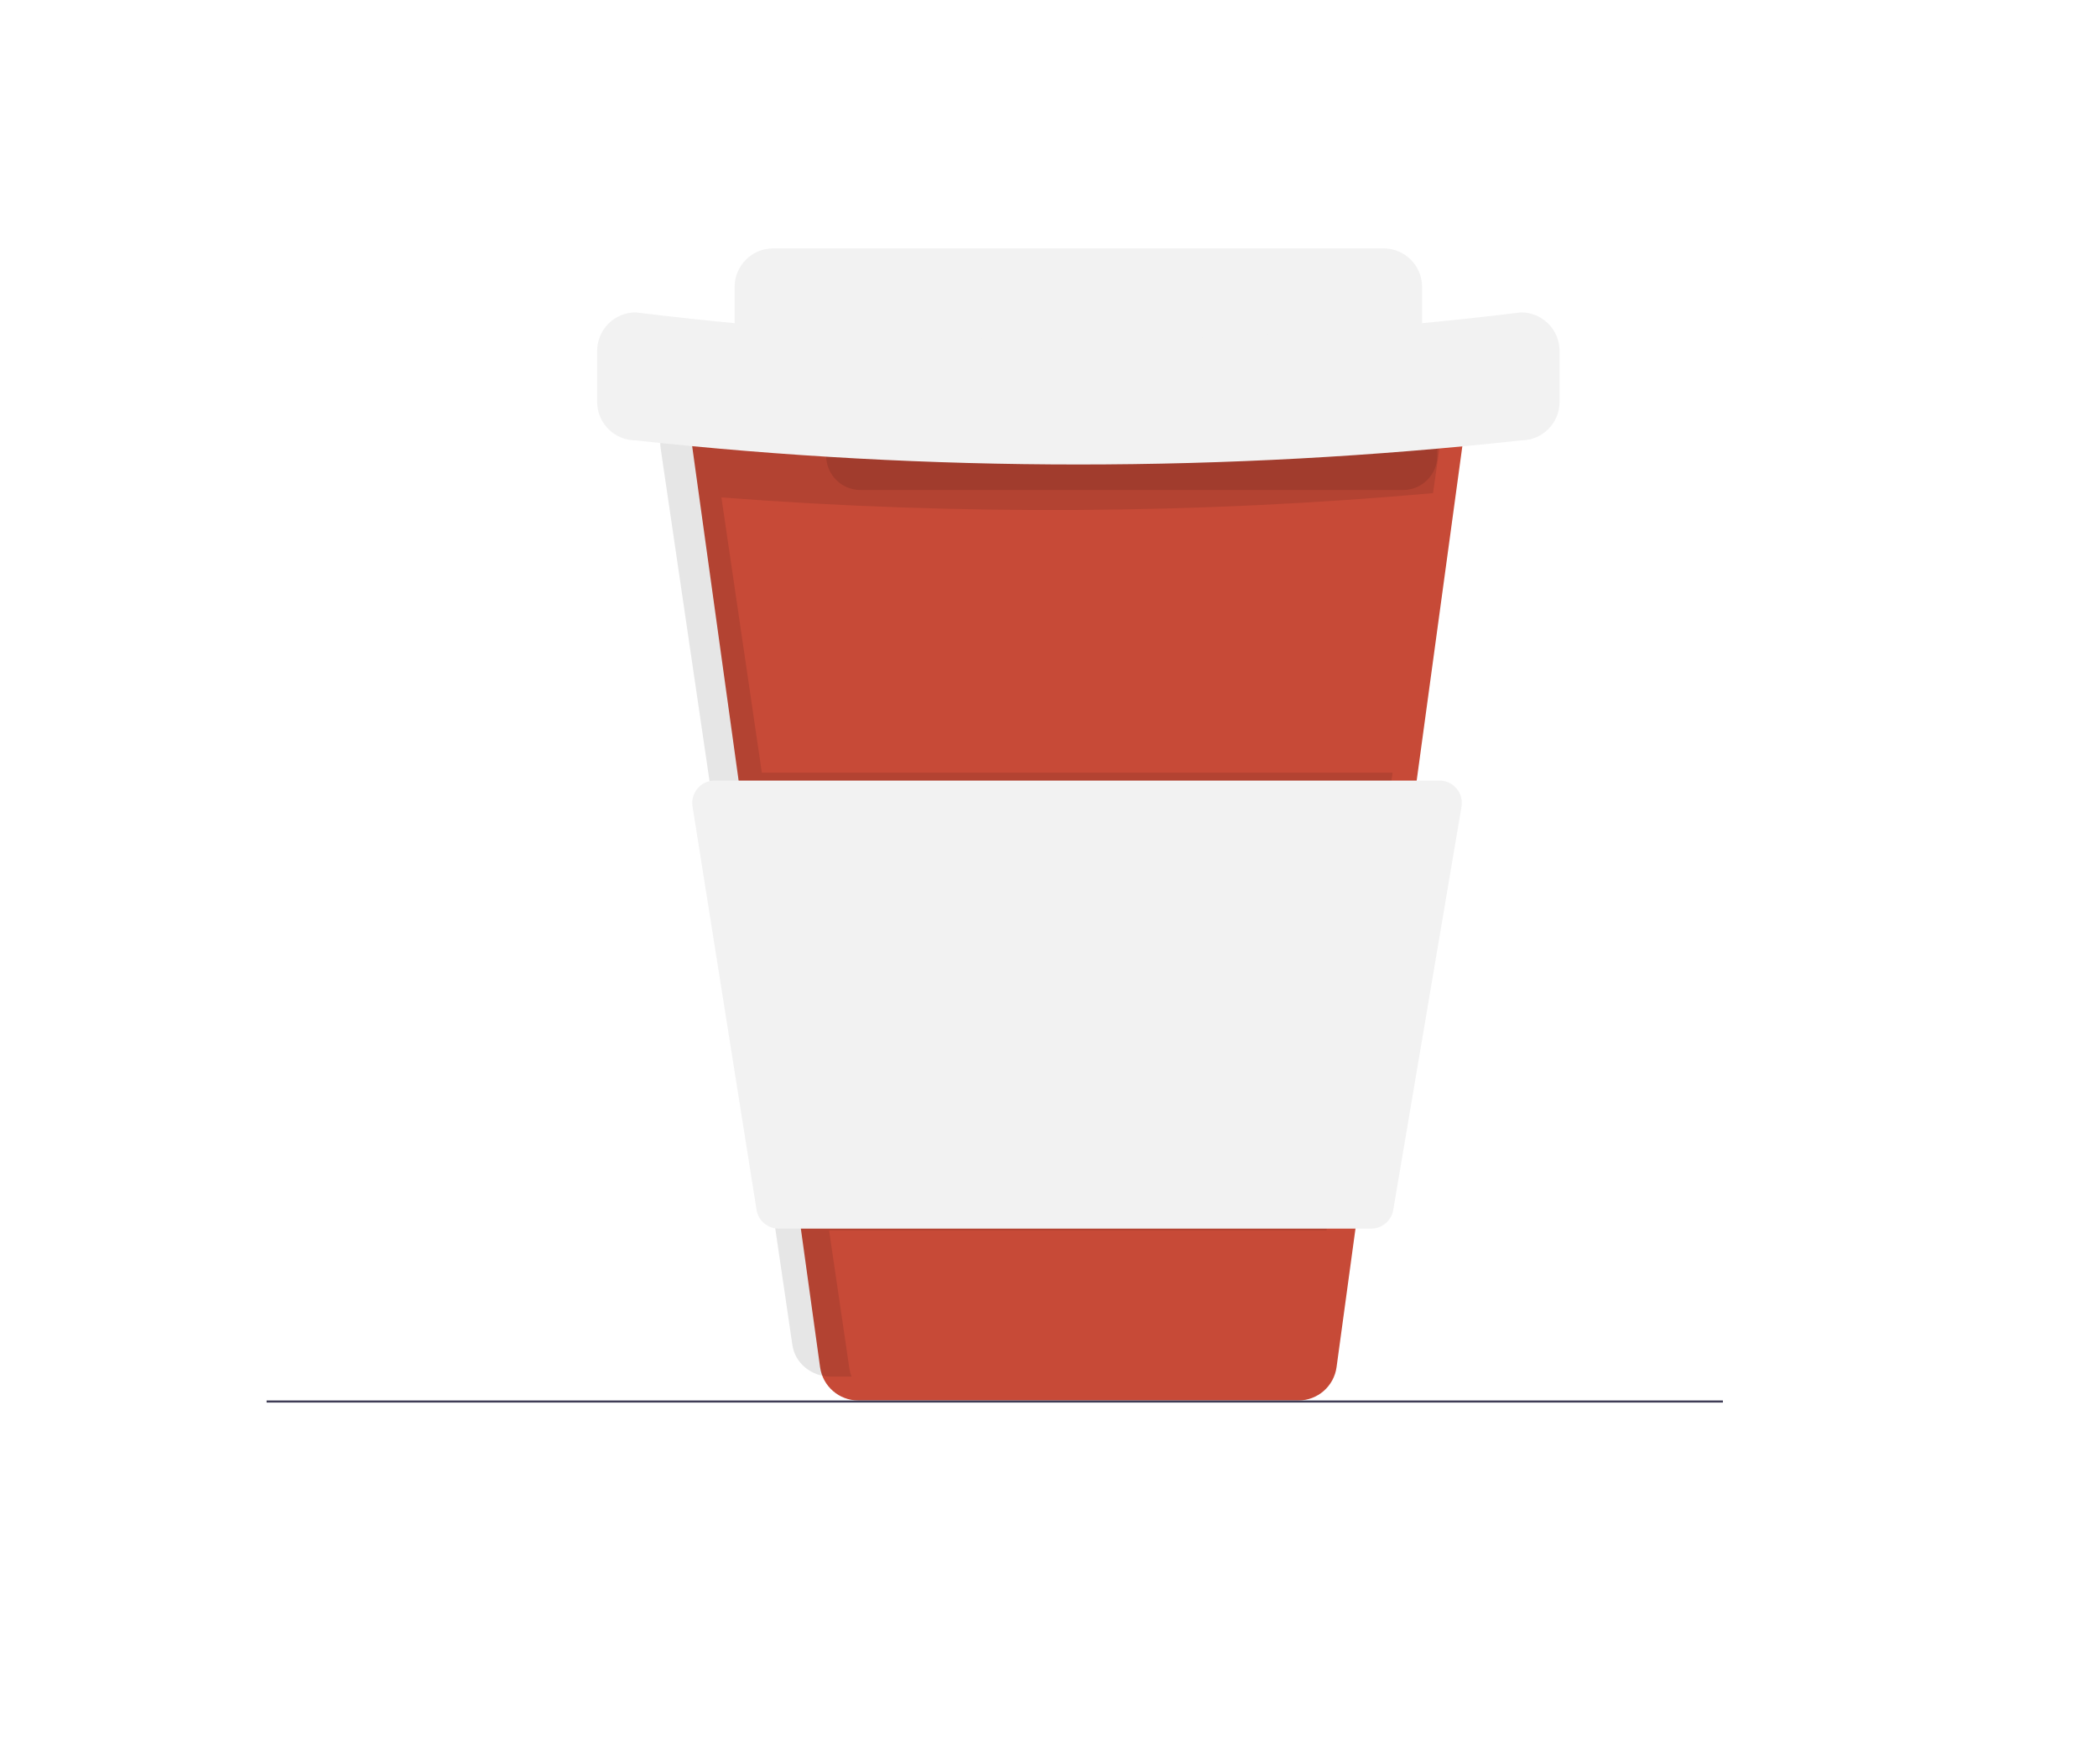
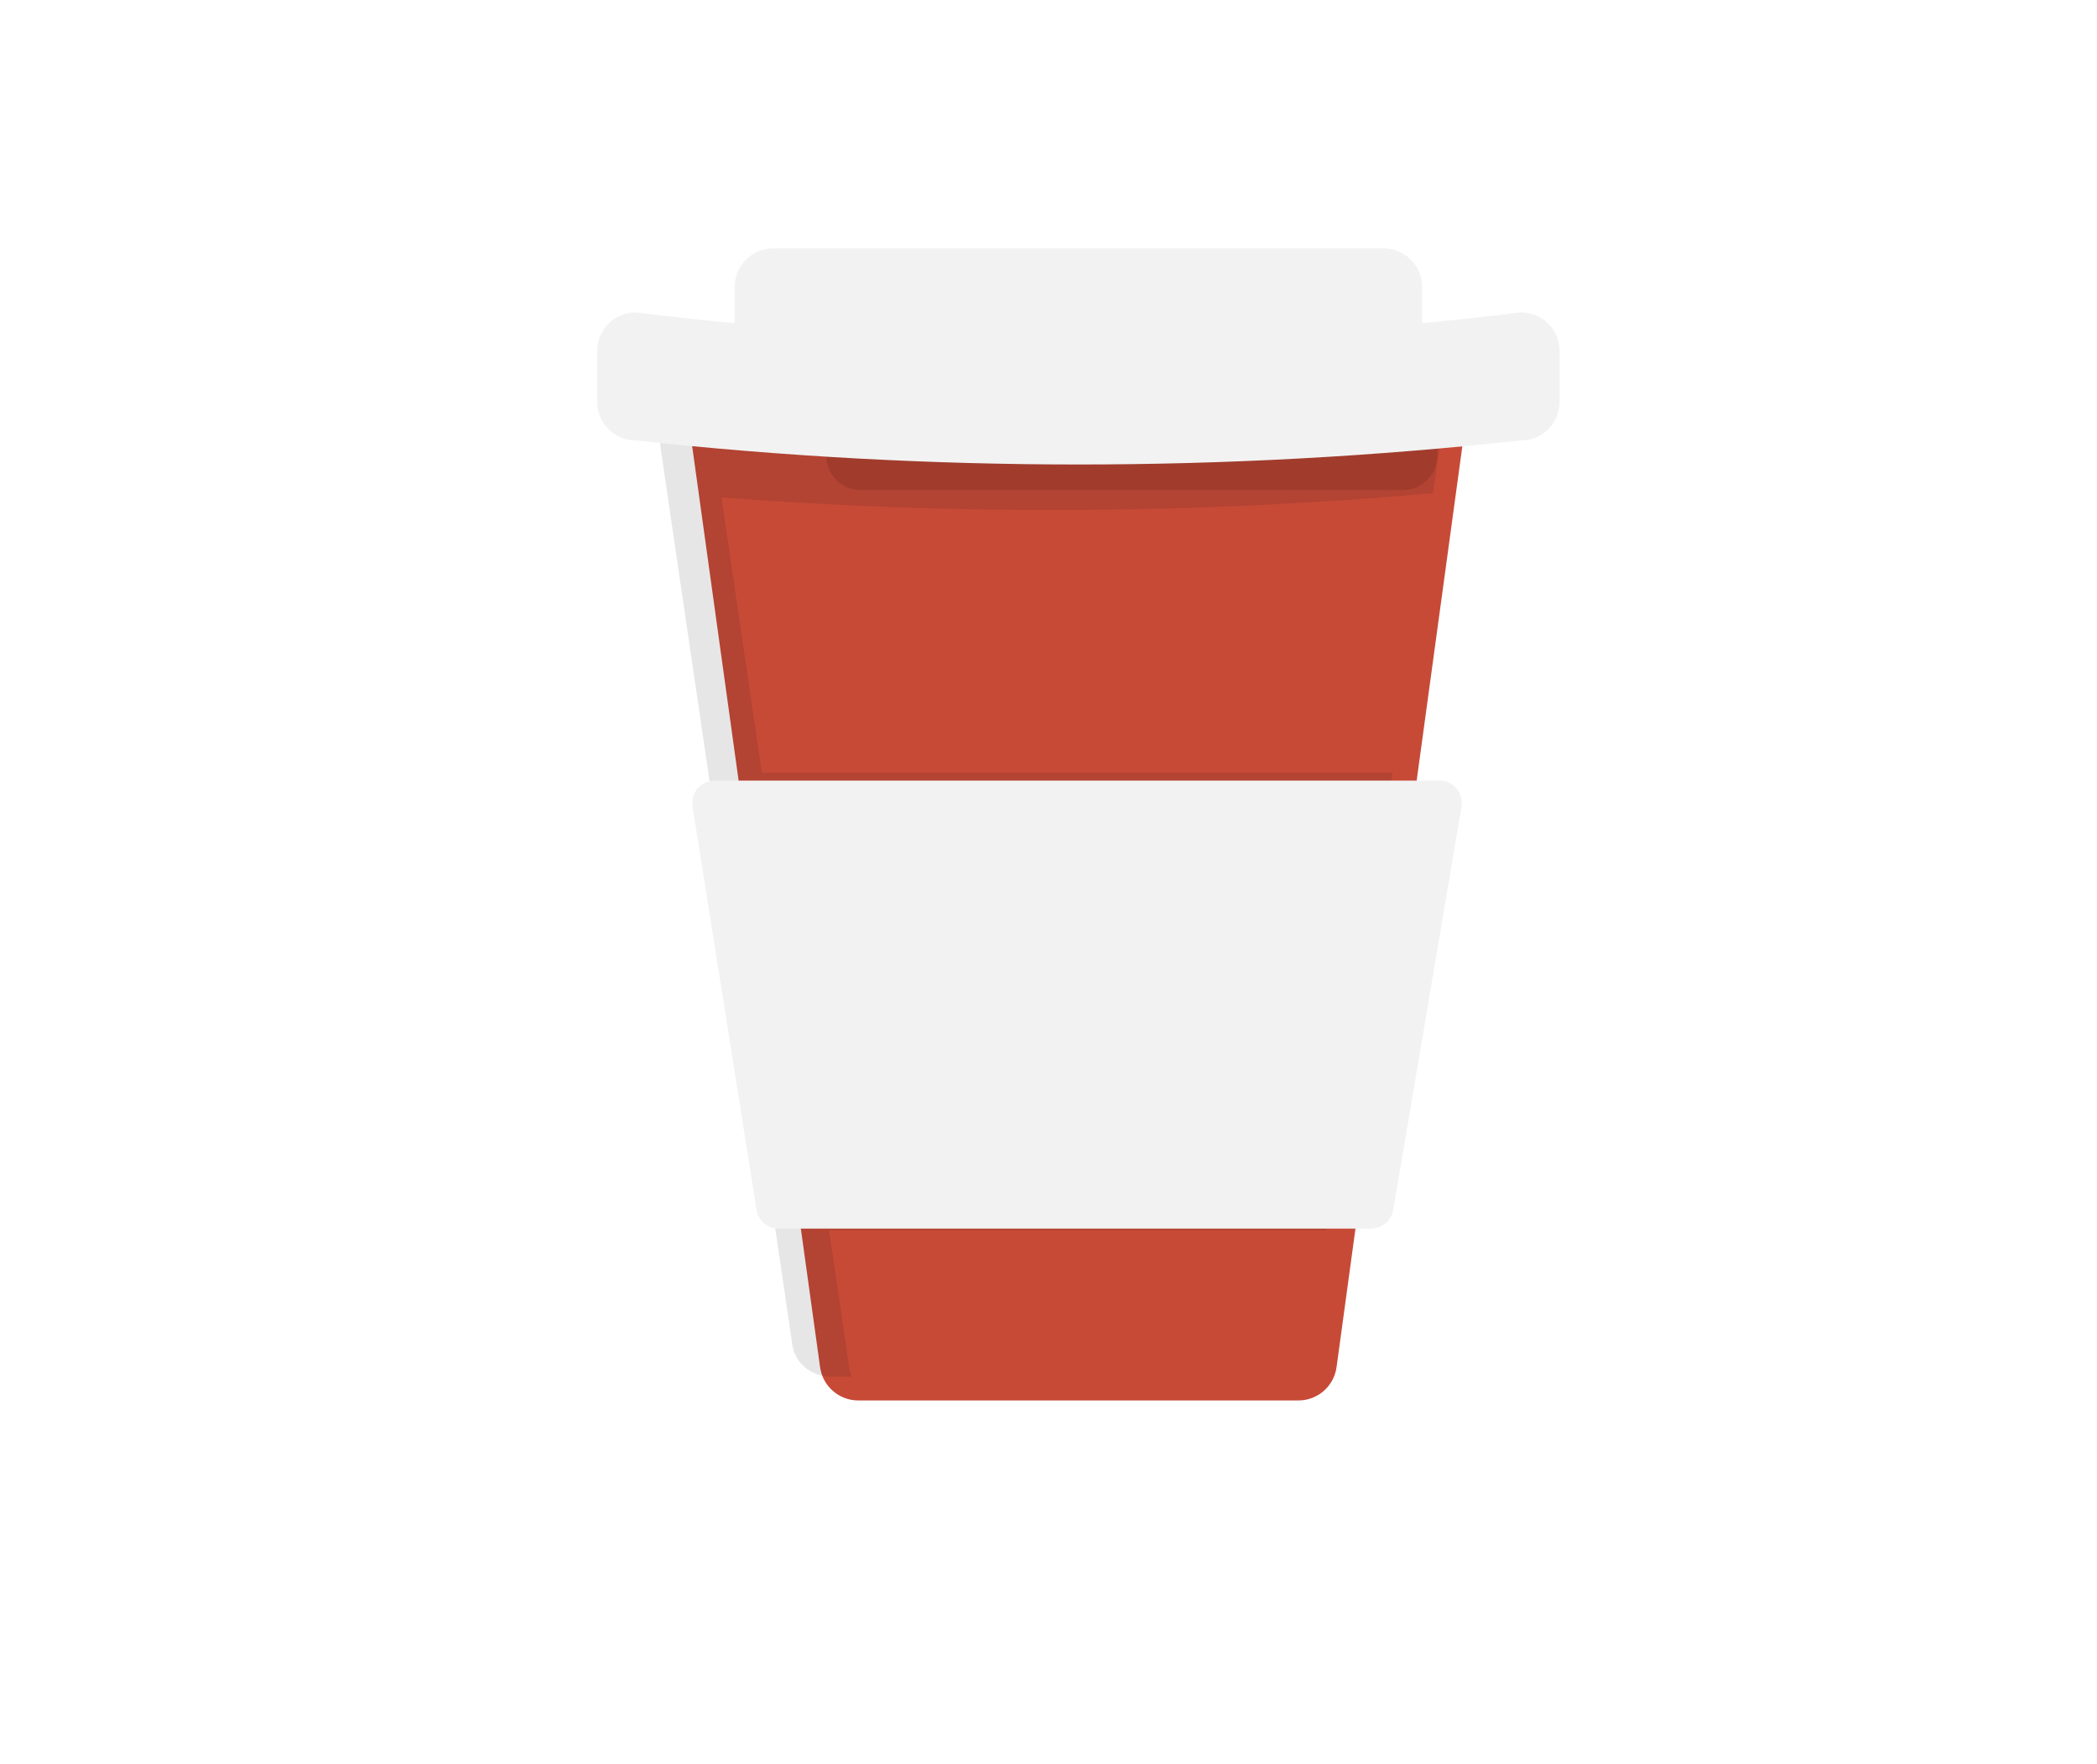
<svg xmlns="http://www.w3.org/2000/svg" id="b49f4f68-d79e-4476-a14b-b3f27440c724" data-name="Layer 1" width="995.001" height="836.749" viewBox="0 0 995.001 836.749" version="1.1">
  <defs id="defs119" />
  <path d="m 695.549,199.358 -3.093,22.687 -19.121,139.99 -31.314,229.253 -7.84,57.398 a 18.284,18.284 0 0 1 -18.12,15.814 H 407.246 A 18.289,18.289 0 0 1 389.125,648.731 l -7.975,-57.443 -31.843,-229.253 -19.459,-140.091 -3.127,-22.541 a 18.284,18.284 0 0 1 18.109,-20.808 h 332.598 a 18.295,18.295 0 0 1 18.12,20.763 z" fill="#c74a37" id="path42" style="stroke-width:1" />
  <rect x="348.577" y="117.857" width="326.186" height="60.738" rx="18.289" fill="#2f2e41" id="rect44" style="stroke-width:1;fill:#f2f2f2;fill-opacity:1" />
  <path d="M784.5,235.646v12.22a16.26,16.26,0,0,1-16.26,16.26H510.76a16.26,16.26,0,0,1-16.26-16.26v-12.19A1527,1527,0,0,0,784.5,235.646Z" transform="translate(-102.4993 -31.62564)" opacity="0.1" id="path46" />
  <path d="m 682.001,204.02 h 0.002 c -0.006,-0.013 -0.012,-0.025 -0.017,-0.038 a 18.323,17.323 0 0 0 -1.85,-3.395 l -0.002,-0.003 c -0.221,-0.314 -0.455,-0.618 -0.696,-0.917 -0.081,-0.1 -0.164,-0.198 -0.247,-0.297 a 18.453,17.446 0 0 0 -2.336,-2.302 c -0.19,-0.156 -0.382,-0.31 -0.578,-0.459 -0.221,-0.167 -0.443,-0.33 -0.673,-0.488 -0.287,-0.197 -0.582,-0.382 -0.882,-0.564 -0.236,-0.143 -0.473,-0.283 -0.716,-0.415 q -0.564,-0.308 -1.152,-0.58 c -0.187,-0.086 -0.377,-0.165 -0.567,-0.245 q -0.562,-0.236 -1.144,-0.435 c -0.156,-0.054 -0.31,-0.113 -0.468,-0.163 q -0.805,-0.254 -1.644,-0.438 c -0.137,-0.03 -0.277,-0.051 -0.415,-0.078 q -0.686,-0.134 -1.391,-0.219 c -0.17,-0.021 -0.339,-0.041 -0.511,-0.057 -0.602,-0.056 -1.209,-0.095 -1.829,-0.095 l -0.001,-7e-5 h -333.292 a 18.376,17.373 0 0 0 -18.148,19.709 l 0.529,3.603 2.605,17.756 0.003,2.6e-4 19.498,132.721 h -10e-4 l 25.595,174.216 14.308,97.394 a 18.326,17.326 0 0 0 18.152,14.942 h 9.93 a 18.305,17.306 0 0 1 -1.031,-3.753 l -9.638,-65.607 h 236.008 l 31.379,-217.192 H 361.488 l -19.186,-130.597 a 1936.819,1831.107 0 0 0 337.641,-2.029 l 3.1,-21.493 a 18.188,17.195 0 0 0 -1.042,-8.482 z" opacity="0.1" id="path60" style="stroke-width:1" />
  <path d="m 721.713,208.964 a 1935.74,1935.74 0 0 1 -420.085,0 18.288,18.288 0 0 1 -18.288,-18.288 v -24.163 a 18.288,18.288 0 0 1 18.288,-18.288 1721.195,1721.195 0 0 0 420.085,0 18.288,18.288 0 0 1 18.288,18.288 v 24.163 a 18.288,18.288 0 0 1 -18.288,18.288 z" fill="#2f2e41" id="path62" style="stroke-width:1;fill:#f2f2f2;fill-opacity:1" />
  <path d="M 650.619,582.953 H 369.441 a 10.604,10.604 0 0 1 -10.473,-8.942 l -30.377,-191.375 a 10.604,10.604 0 0 1 10.473,-12.266 h 343.958 a 10.604,10.604 0 0 1 10.455,12.374 l -32.402,191.375 a 10.604,10.604 0 0 1 -10.455,8.834 z" fill="#2f2e41" id="path64" style="stroke-width:1;fill:#f2f2f2;fill-opacity:1" />
-   <line x1="126.501" y1="665" x2="817.501" y2="665" fill="none" stroke="#3f3d56" stroke-miterlimit="10" id="line70" />
</svg>
